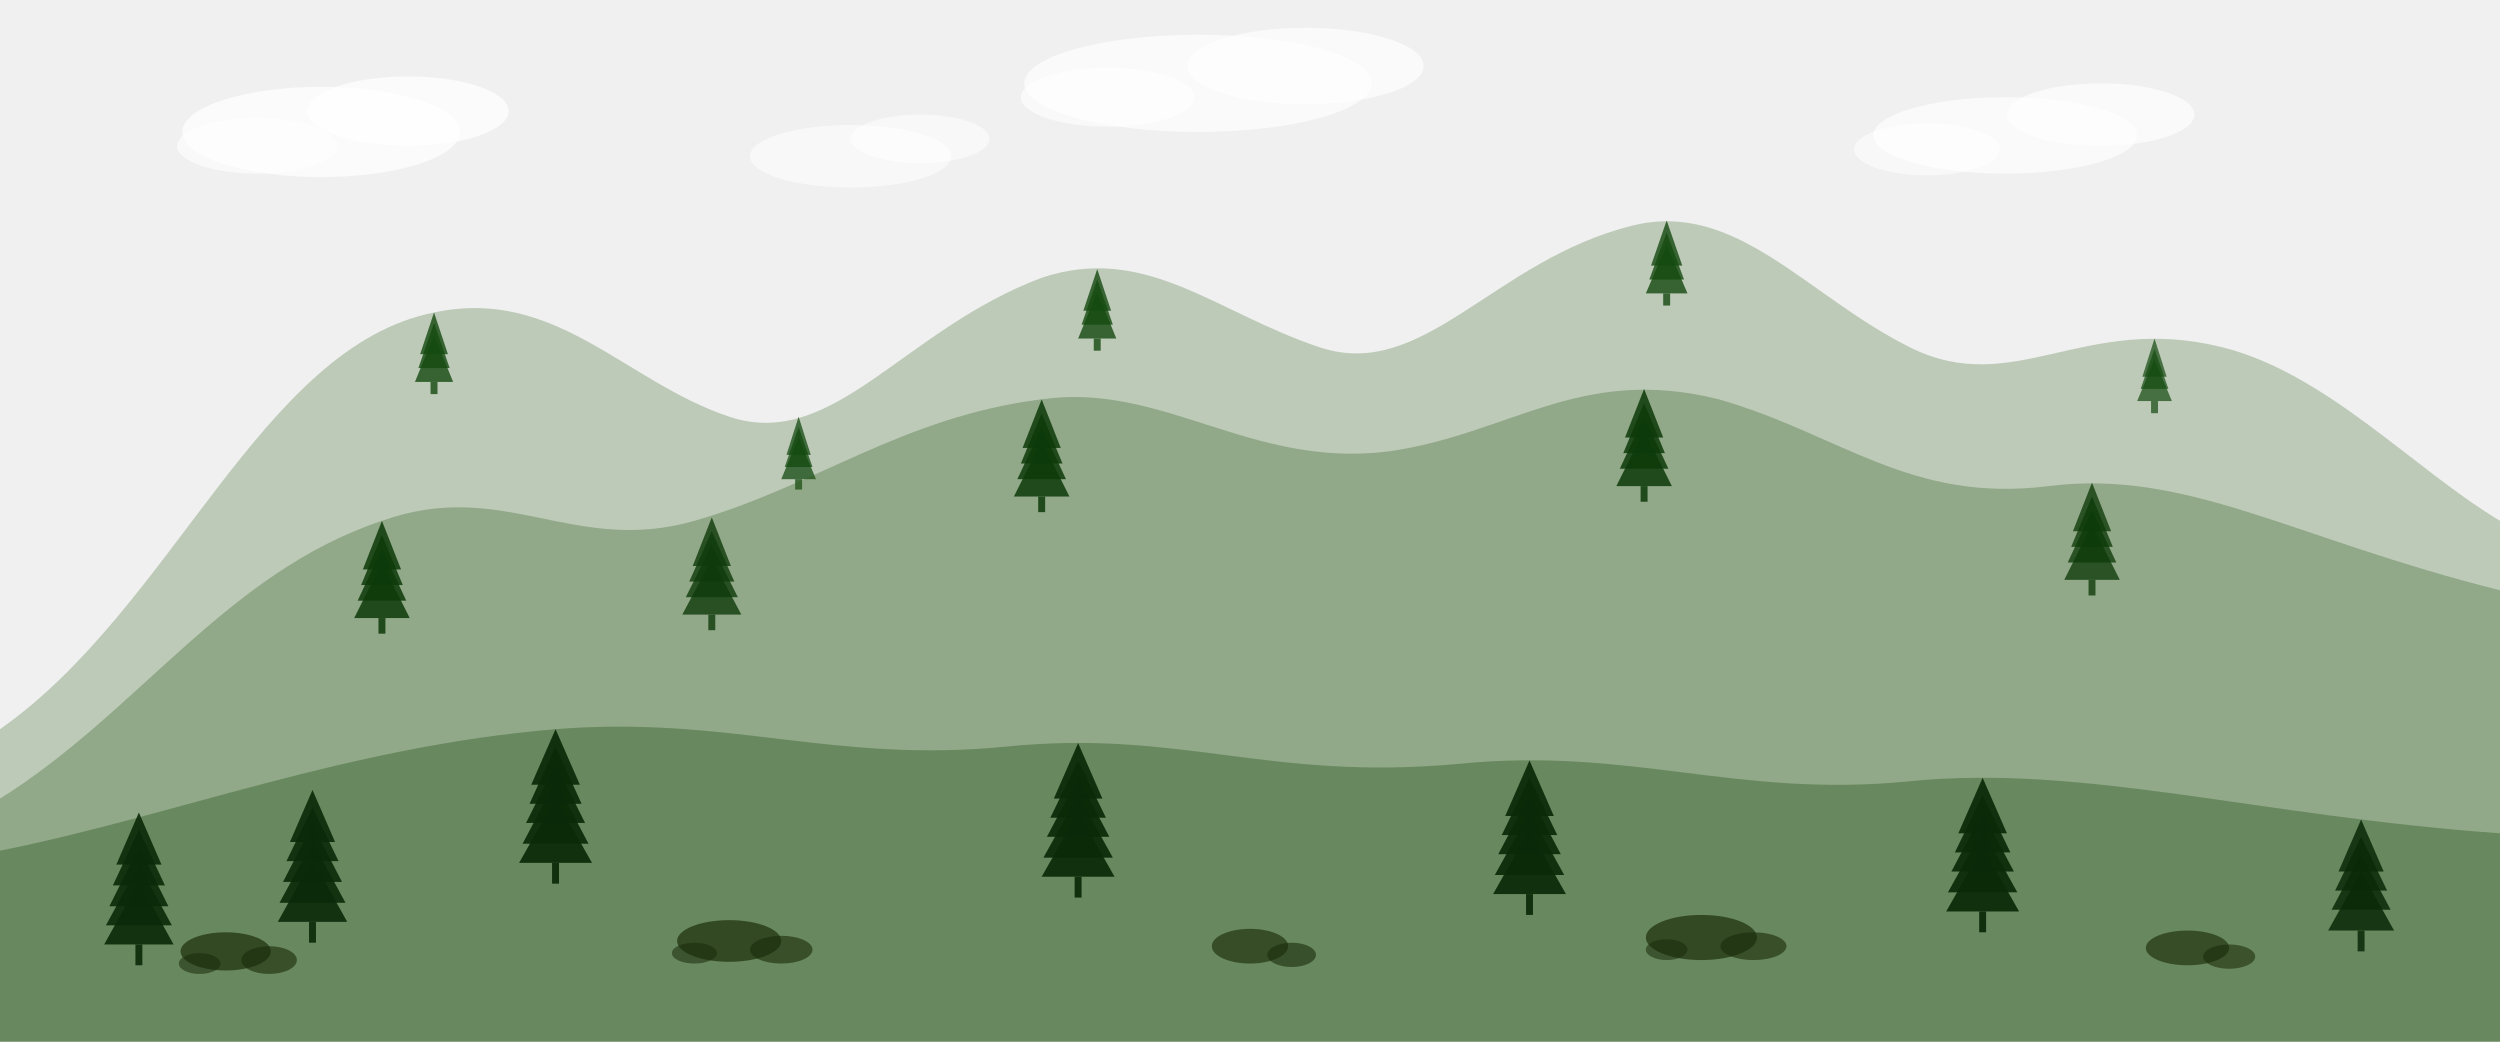
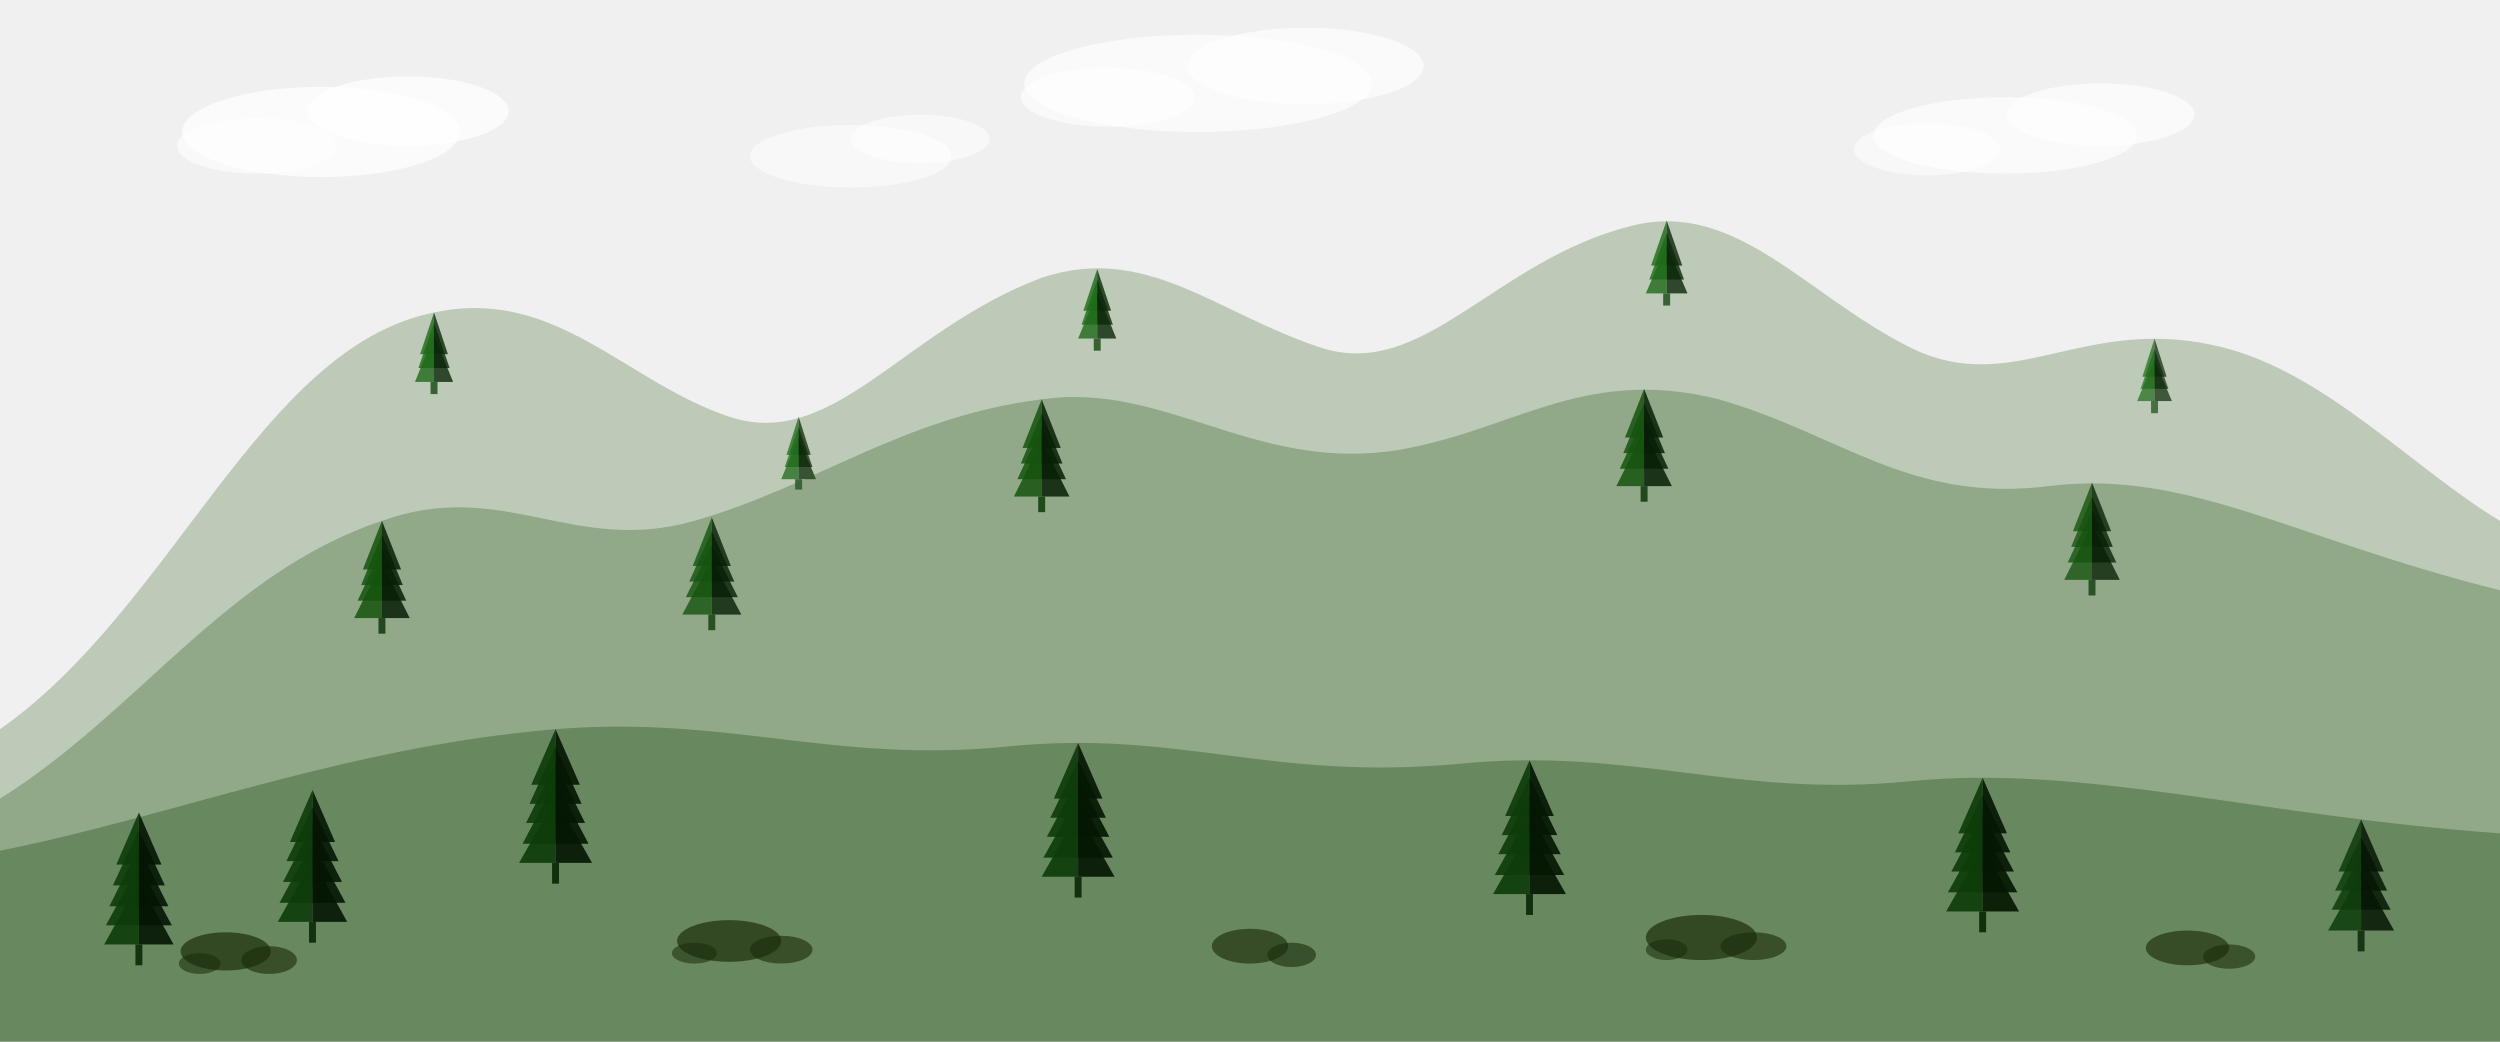
<svg xmlns="http://www.w3.org/2000/svg" viewBox="0 0 1440 600" preserveAspectRatio="xMidYMax slice">
  <ellipse cx="185" cy="76" rx="80" ry="26" fill="white" fill-opacity="0.70" />
  <ellipse cx="235" cy="64" rx="58" ry="20" fill="white" fill-opacity="0.70" />
  <ellipse cx="148" cy="84" rx="46" ry="16" fill="white" fill-opacity="0.60" />
  <ellipse cx="690" cy="48" rx="100" ry="28" fill="white" fill-opacity="0.68" />
  <ellipse cx="752" cy="38" rx="68" ry="22" fill="white" fill-opacity="0.68" />
  <ellipse cx="638" cy="56" rx="50" ry="17" fill="white" fill-opacity="0.58" />
  <ellipse cx="1155" cy="78" rx="76" ry="22" fill="white" fill-opacity="0.66" />
  <ellipse cx="1210" cy="66" rx="54" ry="18" fill="white" fill-opacity="0.66" />
  <ellipse cx="1110" cy="86" rx="42" ry="15" fill="white" fill-opacity="0.56" />
  <ellipse cx="490" cy="90" rx="58" ry="18" fill="white" fill-opacity="0.55" />
  <ellipse cx="530" cy="80" rx="40" ry="14" fill="white" fill-opacity="0.50" />
  <path fill="#3a6a2a" fill-opacity="0.28" d="M0,420 C100,350 150,200 250,180 C320,165 360,220 420,240        C480,260 520,190 600,160 C660,140 700,180 760,200        C820,220 860,150 940,130 C1000,115 1040,170 1100,200        C1160,230 1200,180 1280,200 C1340,215 1390,270 1440,300        L1440,600 L0,600 Z" />
  <g fill="#144a10" fill-opacity="0.80">
-     <polygon points="250,180 242,204 258,204" />
-     <polygon points="250,186 241,212 259,212" />
-     <polygon points="250,193 239,220 261,220" />
+     <polygon points="250,180 250,204 242,204" fill="#1d6b17" fill-opacity="0.80" />
+     <polygon points="250,180 250,204 258,204" fill="#0b2808" fill-opacity="0.80" />
+     <polygon points="250,186 250,212 241,212" fill="#1d6b17" fill-opacity="0.80" />
+     <polygon points="250,186 250,212 259,212" fill="#0b2808" fill-opacity="0.80" />
+     <polygon points="250,193 250,220 239,220" fill="#1d6b17" fill-opacity="0.80" />
+     <polygon points="250,193 250,220 261,220" fill="#0b2808" fill-opacity="0.80" />
    <rect x="248" y="220" width="4" height="7" />
  </g>
  <g fill="#144a10" fill-opacity="0.80">
-     <polygon points="632,155 624,179 640,179" />
-     <polygon points="632,161 623,187 641,187" />
-     <polygon points="632,168 621,195 643,195" />
+     <polygon points="632,155 632,179 624,179" fill="#1d6b17" fill-opacity="0.80" />
+     <polygon points="632,155 632,179 640,179" fill="#0b2808" fill-opacity="0.80" />
+     <polygon points="632,161 632,187 623,187" fill="#1d6b17" fill-opacity="0.80" />
+     <polygon points="632,161 632,187 641,187" fill="#0b2808" fill-opacity="0.80" />
+     <polygon points="632,168 632,195 621,195" fill="#1d6b17" fill-opacity="0.80" />
+     <polygon points="632,168 632,195 643,195" fill="#0b2808" fill-opacity="0.80" />
    <rect x="630" y="195" width="4" height="7" />
  </g>
  <g fill="#144a10" fill-opacity="0.80">
-     <polygon points="960,127 951,153 969,153" />
-     <polygon points="960,134 950,161 970,161" />
-     <polygon points="960,141 948,169 972,169" />
+     <polygon points="960,127 960,153 951,153" fill="#1d6b17" fill-opacity="0.80" />
+     <polygon points="960,127 960,153 969,153" fill="#0b2808" fill-opacity="0.80" />
+     <polygon points="960,134 960,161 950,161" fill="#1d6b17" fill-opacity="0.80" />
+     <polygon points="960,134 960,161 970,161" fill="#0b2808" fill-opacity="0.80" />
+     <polygon points="960,141 960,169 948,169" fill="#1d6b17" fill-opacity="0.80" />
+     <polygon points="960,141 960,169 972,169" fill="#0b2808" fill-opacity="0.80" />
    <rect x="958" y="169" width="4" height="7" />
  </g>
  <g fill="#144a10" fill-opacity="0.74">
-     <polygon points="460,240 453,262 467,262" />
-     <polygon points="460,246 452,269 468,269" />
-     <polygon points="460,252 450,276 470,276" />
+     <polygon points="460,240 460,262 453,262" fill="#1d6b17" fill-opacity="0.74" />
+     <polygon points="460,240 460,262 467,262" fill="#0b2808" fill-opacity="0.74" />
+     <polygon points="460,246 460,269 452,269" fill="#1d6b17" fill-opacity="0.74" />
+     <polygon points="460,246 460,269 468,269" fill="#0b2808" fill-opacity="0.74" />
+     <polygon points="460,252 460,276 450,276" fill="#1d6b17" fill-opacity="0.74" />
+     <polygon points="460,252 460,276 470,276" fill="#0b2808" fill-opacity="0.74" />
    <rect x="458" y="276" width="4" height="6" />
  </g>
  <g fill="#144a10" fill-opacity="0.70">
-     <polygon points="1241,195 1234,217 1248,217" />
-     <polygon points="1241,201 1233,224 1249,224" />
-     <polygon points="1241,207 1231,231 1251,231" />
+     <polygon points="1241,195 1241,217 1234,217" fill="#1d6b17" fill-opacity="0.70" />
+     <polygon points="1241,195 1241,217 1248,217" fill="#0b2808" fill-opacity="0.70" />
+     <polygon points="1241,201 1241,224 1233,224" fill="#1d6b17" fill-opacity="0.70" />
+     <polygon points="1241,201 1241,224 1249,224" fill="#0b2808" fill-opacity="0.70" />
+     <polygon points="1241,207 1241,231 1231,231" fill="#1d6b17" fill-opacity="0.70" />
+     <polygon points="1241,207 1241,231 1251,231" fill="#0b2808" fill-opacity="0.70" />
    <rect x="1239" y="231" width="4" height="7" />
  </g>
  <path fill="#2a5a18" fill-opacity="0.30" d="M0,460 C80,410 130,330 220,300 C290,275 330,320 400,300        C470,280 520,240 600,230 C670,220 720,270 800,260        C870,250 910,210 990,230 C1060,250 1100,290 1180,280        C1260,270 1320,310 1440,340        L1440,600 L0,600 Z" />
  <g fill="#0e3a0a" fill-opacity="0.85">
-     <polygon points="220,300 209,328 231,328" />
-     <polygon points="220,308 208,337 232,337" />
-     <polygon points="220,316 206,346 234,346" />
-     <polygon points="220,324 204,356 236,356" />
+     <polygon points="220,300 220,328 209,328" fill="#14540e" fill-opacity="0.85" />
+     <polygon points="220,300 220,328 231,328" fill="#071f05" fill-opacity="0.85" />
+     <polygon points="220,308 220,337 208,337" fill="#14540e" fill-opacity="0.85" />
+     <polygon points="220,308 220,337 232,337" fill="#071f05" fill-opacity="0.85" />
+     <polygon points="220,316 220,346 206,346" fill="#14540e" fill-opacity="0.85" />
+     <polygon points="220,316 220,346 234,346" fill="#071f05" fill-opacity="0.85" />
+     <polygon points="220,324 220,356 204,356" fill="#14540e" fill-opacity="0.85" />
+     <polygon points="220,324 220,356 236,356" fill="#071f05" fill-opacity="0.85" />
    <rect x="218" y="356" width="4" height="9" />
  </g>
  <g fill="#0e3a0a" fill-opacity="0.85">
-     <polygon points="600,230 589,258 611,258" />
-     <polygon points="600,238 588,267 612,267" />
-     <polygon points="600,246 586,276 614,276" />
-     <polygon points="600,254 584,286 616,286" />
+     <polygon points="600,230 600,258 589,258" fill="#14540e" fill-opacity="0.85" />
+     <polygon points="600,230 600,258 611,258" fill="#071f05" fill-opacity="0.85" />
+     <polygon points="600,238 600,267 588,267" fill="#14540e" fill-opacity="0.85" />
+     <polygon points="600,238 600,267 612,267" fill="#071f05" fill-opacity="0.85" />
+     <polygon points="600,246 600,276 586,276" fill="#14540e" fill-opacity="0.85" />
+     <polygon points="600,246 600,276 614,276" fill="#071f05" fill-opacity="0.85" />
+     <polygon points="600,254 600,286 584,286" fill="#14540e" fill-opacity="0.85" />
+     <polygon points="600,254 600,286 616,286" fill="#071f05" fill-opacity="0.85" />
    <rect x="598" y="286" width="4" height="9" />
  </g>
  <g fill="#0e3a0a" fill-opacity="0.85">
-     <polygon points="947,224 936,252 958,252" />
-     <polygon points="947,232 935,261 959,261" />
-     <polygon points="947,240 933,270 961,270" />
-     <polygon points="947,248 931,280 963,280" />
+     <polygon points="947,224 947,252 936,252" fill="#14540e" fill-opacity="0.85" />
+     <polygon points="947,224 947,252 958,252" fill="#071f05" fill-opacity="0.85" />
+     <polygon points="947,232 947,261 935,261" fill="#14540e" fill-opacity="0.85" />
+     <polygon points="947,232 947,261 959,261" fill="#071f05" fill-opacity="0.85" />
+     <polygon points="947,240 947,270 933,270" fill="#14540e" fill-opacity="0.85" />
+     <polygon points="947,240 947,270 961,270" fill="#071f05" fill-opacity="0.85" />
+     <polygon points="947,248 947,280 931,280" fill="#14540e" fill-opacity="0.85" />
+     <polygon points="947,248 947,280 963,280" fill="#071f05" fill-opacity="0.85" />
    <rect x="945" y="280" width="4" height="9" />
  </g>
  <g fill="#0e3a0a" fill-opacity="0.80">
-     <polygon points="410,298 399,326 421,326" />
-     <polygon points="410,306 397,335 423,335" />
-     <polygon points="410,314 395,344 425,344" />
-     <polygon points="410,322 393,354 427,354" />
+     <polygon points="410,298 410,326 399,326" fill="#14540e" fill-opacity="0.80" />
+     <polygon points="410,298 410,326 421,326" fill="#071f05" fill-opacity="0.80" />
+     <polygon points="410,306 410,335 397,335" fill="#14540e" fill-opacity="0.80" />
+     <polygon points="410,306 410,335 423,335" fill="#071f05" fill-opacity="0.80" />
+     <polygon points="410,314 410,344 395,344" fill="#14540e" fill-opacity="0.80" />
+     <polygon points="410,314 410,344 425,344" fill="#071f05" fill-opacity="0.80" />
+     <polygon points="410,322 410,354 393,354" fill="#14540e" fill-opacity="0.80" />
+     <polygon points="410,322 410,354 427,354" fill="#071f05" fill-opacity="0.80" />
    <rect x="408" y="354" width="4" height="9" />
  </g>
  <g fill="#0e3a0a" fill-opacity="0.78">
-     <polygon points="1205,278 1194,306 1216,306" />
-     <polygon points="1205,286 1193,315 1217,315" />
-     <polygon points="1205,294 1191,324 1219,324" />
-     <polygon points="1205,302 1189,334 1221,334" />
+     <polygon points="1205,278 1205,306 1194,306" fill="#14540e" fill-opacity="0.78" />
+     <polygon points="1205,278 1205,306 1216,306" fill="#071f05" fill-opacity="0.78" />
+     <polygon points="1205,286 1205,315 1193,315" fill="#14540e" fill-opacity="0.78" />
+     <polygon points="1205,286 1205,315 1217,315" fill="#071f05" fill-opacity="0.78" />
+     <polygon points="1205,294 1205,324 1191,324" fill="#14540e" fill-opacity="0.78" />
+     <polygon points="1205,294 1205,324 1219,324" fill="#071f05" fill-opacity="0.78" />
+     <polygon points="1205,302 1205,334 1189,334" fill="#14540e" fill-opacity="0.78" />
+     <polygon points="1205,302 1205,334 1221,334" fill="#071f05" fill-opacity="0.78" />
    <rect x="1203" y="334" width="4" height="9" />
  </g>
  <path fill="#1e4a12" fill-opacity="0.35" d="M0,490 C100,470 200,430 320,420 C420,412 480,440 580,430        C680,420 730,450 840,440 C940,430 1000,460 1100,450        C1200,440 1300,470 1440,480        L1440,600 L0,600 Z" />
  <g fill="#0a2a08" fill-opacity="0.92">
-     <polygon points="320,420 306,452 334,452" />
-     <polygon points="320,430 305,463 335,463" />
-     <polygon points="320,440 303,474 337,474" />
-     <polygon points="320,450 301,486 339,486" />
-     <polygon points="320,460 299,497 341,497" />
+     <polygon points="320,420 320,452 306,452" fill="#0e3c0b" fill-opacity="0.92" />
+     <polygon points="320,420 320,452 334,452" fill="#051704" fill-opacity="0.92" />
+     <polygon points="320,430 320,463 305,463" fill="#0e3c0b" fill-opacity="0.92" />
+     <polygon points="320,430 320,463 335,463" fill="#051704" fill-opacity="0.92" />
+     <polygon points="320,440 320,474 303,474" fill="#0e3c0b" fill-opacity="0.92" />
+     <polygon points="320,440 320,474 337,474" fill="#051704" fill-opacity="0.92" />
+     <polygon points="320,450 320,486 301,486" fill="#0e3c0b" fill-opacity="0.92" />
+     <polygon points="320,450 320,486 339,486" fill="#051704" fill-opacity="0.92" />
+     <polygon points="320,460 320,497 299,497" fill="#0e3c0b" fill-opacity="0.92" />
+     <polygon points="320,460 320,497 341,497" fill="#051704" fill-opacity="0.92" />
    <rect x="318" y="497" width="4" height="12" />
  </g>
  <g fill="#0a2a08" fill-opacity="0.90">
-     <polygon points="80,468 67,498 93,498" />
-     <polygon points="80,478 65,510 95,510" />
-     <polygon points="80,488 63,522 97,522" />
-     <polygon points="80,498 61,533 99,533" />
-     <polygon points="80,508 60,544 100,544" />
+     <polygon points="80,468 80,498 67,498" fill="#0e3c0b" fill-opacity="0.90" />
+     <polygon points="80,468 80,498 93,498" fill="#051704" fill-opacity="0.90" />
+     <polygon points="80,478 80,510 65,510" fill="#0e3c0b" fill-opacity="0.90" />
+     <polygon points="80,478 80,510 95,510" fill="#051704" fill-opacity="0.90" />
+     <polygon points="80,488 80,522 63,522" fill="#0e3c0b" fill-opacity="0.90" />
+     <polygon points="80,488 80,522 97,522" fill="#051704" fill-opacity="0.90" />
+     <polygon points="80,498 80,533 61,533" fill="#0e3c0b" fill-opacity="0.90" />
+     <polygon points="80,498 80,533 99,533" fill="#051704" fill-opacity="0.90" />
+     <polygon points="80,508 80,544 60,544" fill="#0e3c0b" fill-opacity="0.90" />
+     <polygon points="80,508 80,544 100,544" fill="#051704" fill-opacity="0.90" />
    <rect x="78" y="544" width="4" height="12" />
  </g>
  <g fill="#0a2a08" fill-opacity="0.90">
-     <polygon points="180,455 167,485 193,485" />
-     <polygon points="180,465 165,496 195,496" />
-     <polygon points="180,475 163,508 197,508" />
-     <polygon points="180,485 161,520 199,520" />
-     <polygon points="180,495 160,531 200,531" />
+     <polygon points="180,455 180,485 167,485" fill="#0e3c0b" fill-opacity="0.90" />
+     <polygon points="180,455 180,485 193,485" fill="#051704" fill-opacity="0.90" />
+     <polygon points="180,465 180,496 165,496" fill="#0e3c0b" fill-opacity="0.90" />
+     <polygon points="180,465 180,496 195,496" fill="#051704" fill-opacity="0.90" />
+     <polygon points="180,475 180,508 163,508" fill="#0e3c0b" fill-opacity="0.90" />
+     <polygon points="180,475 180,508 197,508" fill="#051704" fill-opacity="0.90" />
+     <polygon points="180,485 180,520 161,520" fill="#0e3c0b" fill-opacity="0.90" />
+     <polygon points="180,485 180,520 199,520" fill="#051704" fill-opacity="0.90" />
+     <polygon points="180,495 180,531 160,531" fill="#0e3c0b" fill-opacity="0.90" />
+     <polygon points="180,495 180,531 200,531" fill="#051704" fill-opacity="0.90" />
    <rect x="178" y="531" width="4" height="12" />
  </g>
  <g fill="#0a2a08" fill-opacity="0.92">
-     <polygon points="621,428 607,460 635,460" />
-     <polygon points="621,438 605,471 637,471" />
-     <polygon points="621,448 603,482 639,482" />
-     <polygon points="621,458 601,494 641,494" />
-     <polygon points="621,468 600,505 642,505" />
+     <polygon points="621,428 621,460 607,460" fill="#0e3c0b" fill-opacity="0.92" />
+     <polygon points="621,428 621,460 635,460" fill="#051704" fill-opacity="0.92" />
+     <polygon points="621,438 621,471 605,471" fill="#0e3c0b" fill-opacity="0.92" />
+     <polygon points="621,438 621,471 637,471" fill="#051704" fill-opacity="0.92" />
+     <polygon points="621,448 621,482 603,482" fill="#0e3c0b" fill-opacity="0.92" />
+     <polygon points="621,448 621,482 639,482" fill="#051704" fill-opacity="0.92" />
+     <polygon points="621,458 621,494 601,494" fill="#0e3c0b" fill-opacity="0.92" />
+     <polygon points="621,458 621,494 641,494" fill="#051704" fill-opacity="0.92" />
+     <polygon points="621,468 621,505 600,505" fill="#0e3c0b" fill-opacity="0.92" />
+     <polygon points="621,468 621,505 642,505" fill="#051704" fill-opacity="0.92" />
    <rect x="619" y="505" width="4" height="12" />
  </g>
  <g fill="#0a2a08" fill-opacity="0.92">
-     <polygon points="881,438 867,470 895,470" />
-     <polygon points="881,448 865,481 897,481" />
-     <polygon points="881,458 863,492 899,492" />
-     <polygon points="881,468 861,504 901,504" />
-     <polygon points="881,478 860,515 902,515" />
+     <polygon points="881,438 881,470 867,470" fill="#0e3c0b" fill-opacity="0.92" />
+     <polygon points="881,438 881,470 895,470" fill="#051704" fill-opacity="0.92" />
+     <polygon points="881,448 881,481 865,481" fill="#0e3c0b" fill-opacity="0.92" />
+     <polygon points="881,448 881,481 897,481" fill="#051704" fill-opacity="0.92" />
+     <polygon points="881,458 881,492 863,492" fill="#0e3c0b" fill-opacity="0.92" />
+     <polygon points="881,458 881,492 899,492" fill="#051704" fill-opacity="0.92" />
+     <polygon points="881,468 881,504 861,504" fill="#0e3c0b" fill-opacity="0.92" />
+     <polygon points="881,468 881,504 901,504" fill="#051704" fill-opacity="0.92" />
+     <polygon points="881,478 881,515 860,515" fill="#0e3c0b" fill-opacity="0.92" />
+     <polygon points="881,478 881,515 902,515" fill="#051704" fill-opacity="0.92" />
    <rect x="879" y="515" width="4" height="12" />
  </g>
  <g fill="#0a2a08" fill-opacity="0.92">
-     <polygon points="1142,448 1128,480 1156,480" />
-     <polygon points="1142,458 1126,491 1158,491" />
-     <polygon points="1142,468 1124,502 1160,502" />
-     <polygon points="1142,478 1122,514 1162,514" />
-     <polygon points="1142,488 1121,525 1163,525" />
+     <polygon points="1142,448 1142,480 1128,480" fill="#0e3c0b" fill-opacity="0.92" />
+     <polygon points="1142,448 1142,480 1156,480" fill="#051704" fill-opacity="0.92" />
+     <polygon points="1142,458 1142,491 1126,491" fill="#0e3c0b" fill-opacity="0.92" />
+     <polygon points="1142,458 1142,491 1158,491" fill="#051704" fill-opacity="0.92" />
+     <polygon points="1142,468 1142,502 1124,502" fill="#0e3c0b" fill-opacity="0.92" />
+     <polygon points="1142,468 1142,502 1160,502" fill="#051704" fill-opacity="0.92" />
+     <polygon points="1142,478 1142,514 1122,514" fill="#0e3c0b" fill-opacity="0.92" />
+     <polygon points="1142,478 1142,514 1162,514" fill="#051704" fill-opacity="0.92" />
+     <polygon points="1142,488 1142,525 1121,525" fill="#0e3c0b" fill-opacity="0.92" />
+     <polygon points="1142,488 1142,525 1163,525" fill="#051704" fill-opacity="0.92" />
    <rect x="1140" y="525" width="4" height="12" />
  </g>
  <g fill="#0a2a08" fill-opacity="0.85">
-     <polygon points="1360,472 1347,502 1373,502" />
-     <polygon points="1360,482 1345,513 1375,513" />
-     <polygon points="1360,492 1343,524 1377,524" />
-     <polygon points="1360,502 1341,536 1379,536" />
+     <polygon points="1360,472 1360,502 1347,502" fill="#0e3c0b" fill-opacity="0.85" />
+     <polygon points="1360,472 1360,502 1373,502" fill="#051704" fill-opacity="0.85" />
+     <polygon points="1360,482 1360,513 1345,513" fill="#0e3c0b" fill-opacity="0.85" />
+     <polygon points="1360,482 1360,513 1375,513" fill="#051704" fill-opacity="0.85" />
+     <polygon points="1360,492 1360,524 1343,524" fill="#0e3c0b" fill-opacity="0.85" />
+     <polygon points="1360,492 1360,524 1377,524" fill="#051704" fill-opacity="0.85" />
+     <polygon points="1360,502 1360,536 1341,536" fill="#0e3c0b" fill-opacity="0.85" />
+     <polygon points="1360,502 1360,536 1379,536" fill="#051704" fill-opacity="0.85" />
    <rect x="1358" y="536" width="4" height="12" />
  </g>
  <ellipse cx="130" cy="548" rx="26" ry="11" fill="#1a2c0a" fill-opacity="0.68" />
  <ellipse cx="155" cy="553" rx="16" ry="8" fill="#1a2c0a" fill-opacity="0.62" />
  <ellipse cx="115" cy="555" rx="12" ry="6" fill="#1a2c0a" fill-opacity="0.56" />
  <ellipse cx="420" cy="542" rx="30" ry="12" fill="#1a2c0a" fill-opacity="0.68" />
  <ellipse cx="450" cy="547" rx="18" ry="8" fill="#1a2c0a" fill-opacity="0.62" />
  <ellipse cx="400" cy="549" rx="13" ry="6" fill="#1a2c0a" fill-opacity="0.56" />
  <ellipse cx="720" cy="545" rx="22" ry="10" fill="#1a2c0a" fill-opacity="0.64" />
  <ellipse cx="744" cy="550" rx="14" ry="7" fill="#1a2c0a" fill-opacity="0.60" />
  <ellipse cx="980" cy="540" rx="32" ry="13" fill="#1a2c0a" fill-opacity="0.68" />
  <ellipse cx="1010" cy="545" rx="19" ry="8" fill="#1a2c0a" fill-opacity="0.62" />
  <ellipse cx="960" cy="547" rx="12" ry="6" fill="#1a2c0a" fill-opacity="0.56" />
  <ellipse cx="1260" cy="546" rx="24" ry="10" fill="#1a2c0a" fill-opacity="0.64" />
  <ellipse cx="1284" cy="551" rx="15" ry="7" fill="#1a2c0a" fill-opacity="0.58" />
</svg>
